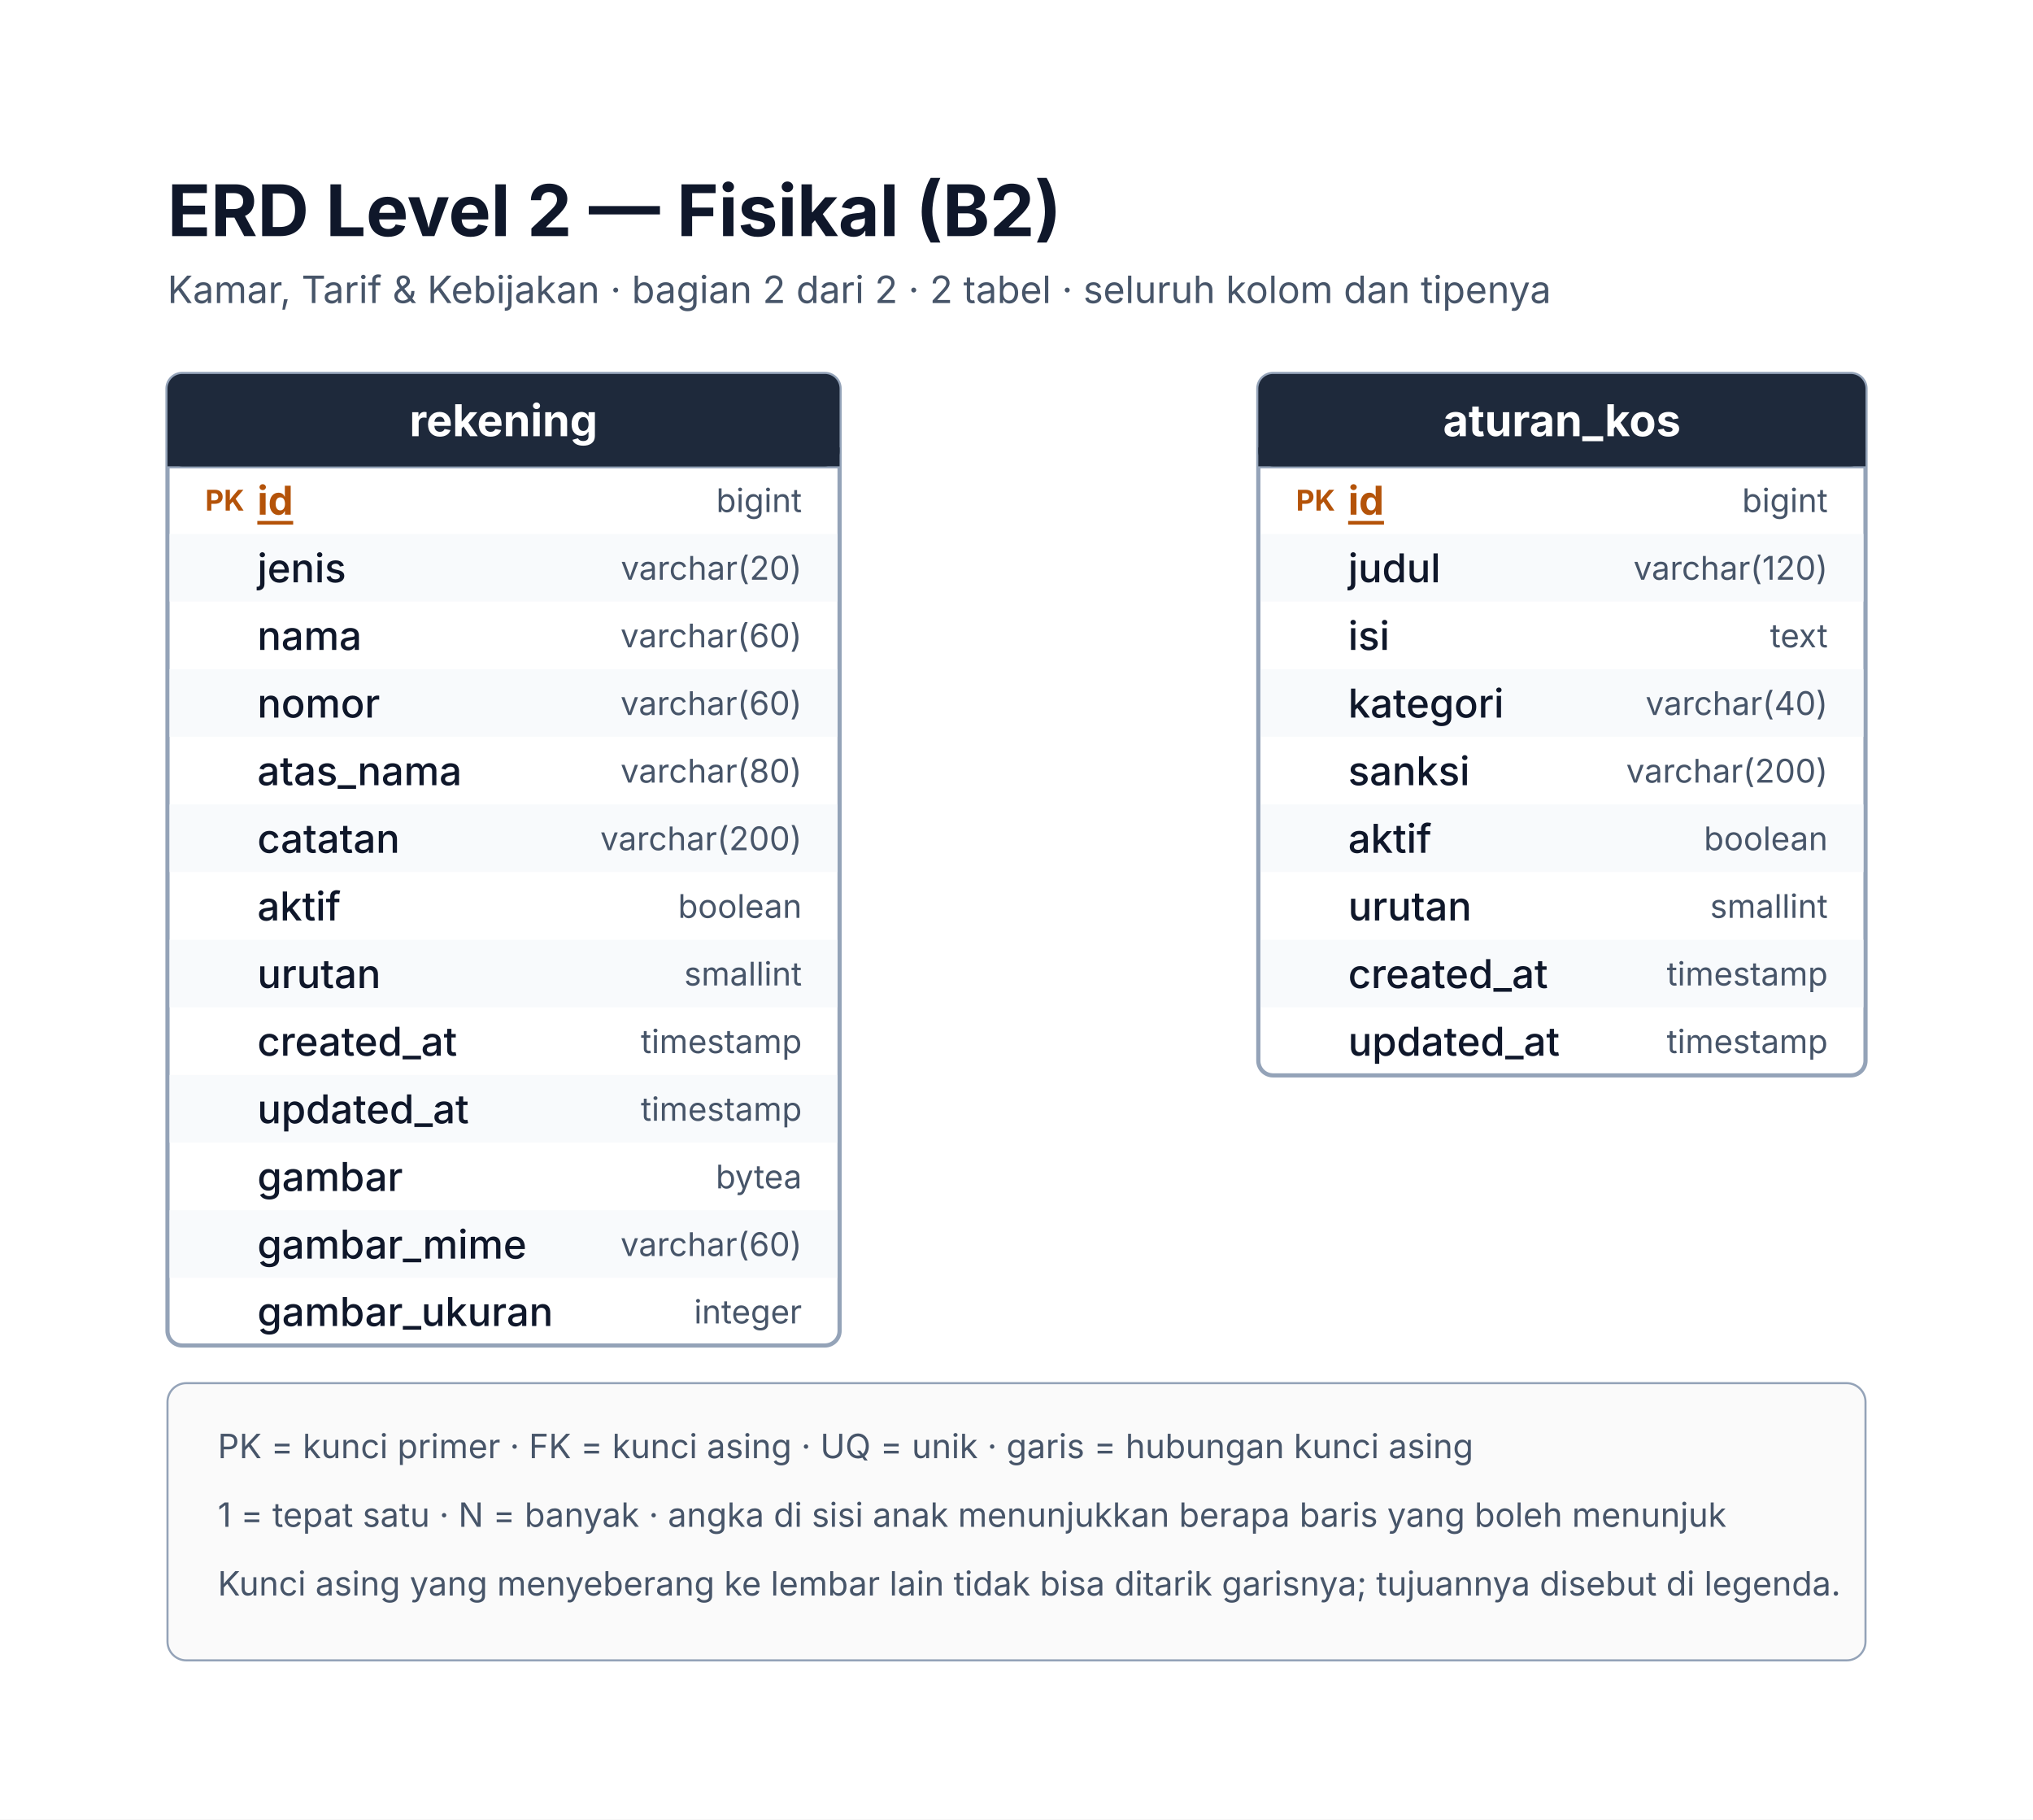
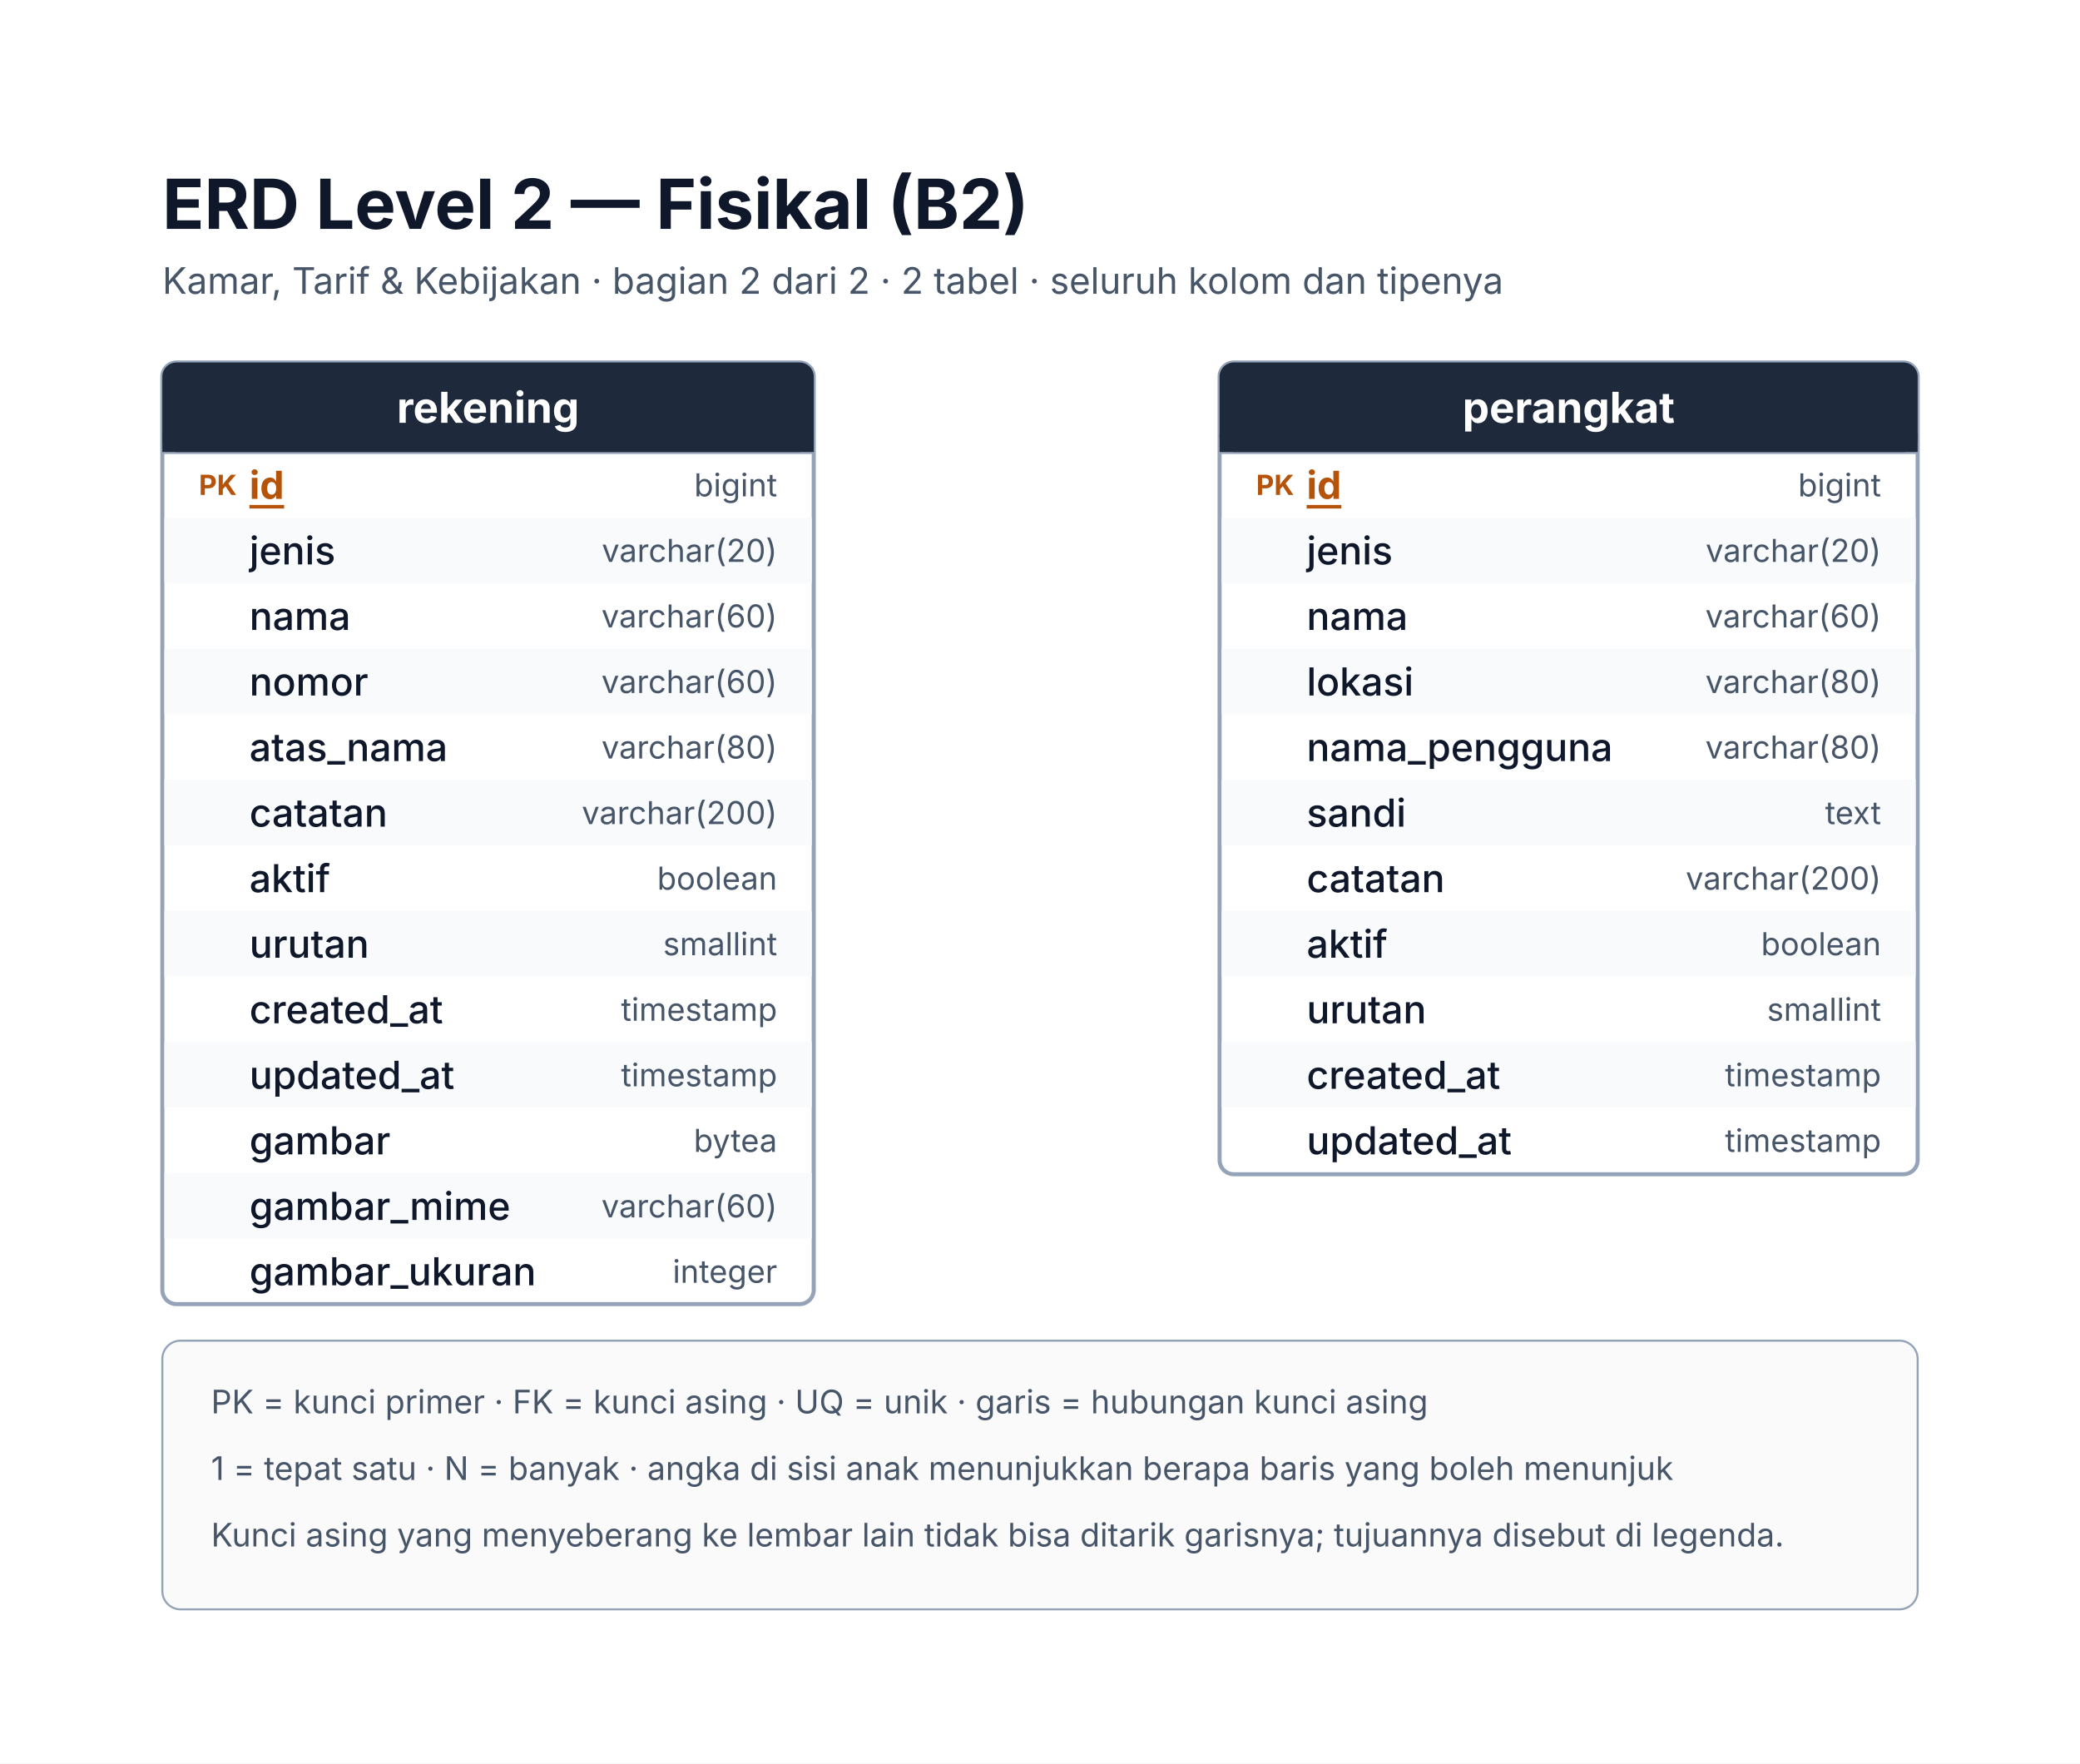
- <svg xmlns="http://www.w3.org/2000/svg" width="971" height="869" viewBox="0 0 971 869" font-family="'Segoe UI', 'Inter', 'Helvetica Neue', Arial, sans-serif">
-   <rect width="971" height="869" fill="#ffffff" />
+ <svg xmlns="http://www.w3.org/2000/svg" width="1025" height="869" viewBox="0 0 1025 869" font-family="'Segoe UI', 'Inter', 'Helvetica Neue', Arial, sans-serif">
+   <rect width="1025" height="869" fill="#ffffff" />
  <text x="80" y="100.4" text-anchor="start" dominant-baseline="central" font-size="34" font-weight="700" fill="#0f172a">ERD Level 2 — Fisikal (B2)</text>
  <text x="80" y="138.2" text-anchor="start" dominant-baseline="central" font-size="18" font-weight="400" fill="#475569">Kamar, Tarif &amp; Kebijakan · bagian 2 dari 2 · 2 tabel · seluruh kolom dan tipenya</text>
-   <rect x="601" y="178.6" width="290" height="335" rx="7" fill="#ffffff" stroke="#94a3b8" stroke-width="2" />
-   <path d="M 601 222.7 L 891 222.7" stroke="#94a3b8" stroke-width="2" />
-   <rect x="601" y="178.6" width="290" height="44.1" rx="7" fill="#1e293b" />
-   <rect x="601" y="213.7" width="290" height="9" fill="#1e293b" />
-   <text x="746" y="200.7" text-anchor="middle" dominant-baseline="central" font-size="21" font-weight="700" fill="#ffffff">aturan_kos</text>
+   <rect x="601" y="178.6" width="344" height="400" rx="7" fill="#ffffff" stroke="#94a3b8" stroke-width="2" />
+   <path d="M 601 222.7 L 945 222.7" stroke="#94a3b8" stroke-width="2" />
+   <rect x="601" y="178.6" width="344" height="44.1" rx="7" fill="#1e293b" />
+   <rect x="601" y="213.7" width="344" height="9" fill="#1e293b" />
+   <text x="773" y="200.7" text-anchor="middle" dominant-baseline="central" font-size="21" font-weight="700" fill="#ffffff">perangkat</text>
  <text x="619" y="238.9" text-anchor="start" dominant-baseline="central" font-size="13.68" font-weight="700" fill="#b45309">PK</text>
  <text x="643.9" y="238.9" text-anchor="start" dominant-baseline="central" font-size="19" font-weight="700" text-decoration="underline" fill="#b45309">id</text>
-   <text x="873" y="238.9" text-anchor="end" dominant-baseline="central" font-size="15.58" font-weight="400" fill="#475569">bigint</text>
-   <rect x="602" y="255" width="288" height="32.3" fill="#f8fafc" />
-   <text x="643.9" y="271.2" text-anchor="start" dominant-baseline="central" font-size="19" font-weight="500" fill="#0f172a">judul</text>
-   <text x="873" y="271.2" text-anchor="end" dominant-baseline="central" font-size="15.58" font-weight="400" fill="#475569">varchar(120)</text>
-   <text x="643.9" y="303.5" text-anchor="start" dominant-baseline="central" font-size="19" font-weight="500" fill="#0f172a">isi</text>
-   <text x="873" y="303.5" text-anchor="end" dominant-baseline="central" font-size="15.58" font-weight="400" fill="#475569">text</text>
-   <rect x="602" y="319.6" width="288" height="32.3" fill="#f8fafc" />
-   <text x="643.9" y="335.8" text-anchor="start" dominant-baseline="central" font-size="19" font-weight="500" fill="#0f172a">kategori</text>
-   <text x="873" y="335.8" text-anchor="end" dominant-baseline="central" font-size="15.58" font-weight="400" fill="#475569">varchar(40)</text>
-   <text x="643.9" y="368.1" text-anchor="start" dominant-baseline="central" font-size="19" font-weight="500" fill="#0f172a">sanksi</text>
-   <text x="873" y="368.1" text-anchor="end" dominant-baseline="central" font-size="15.58" font-weight="400" fill="#475569">varchar(200)</text>
-   <rect x="602" y="384.2" width="288" height="32.3" fill="#f8fafc" />
-   <text x="643.9" y="400.4" text-anchor="start" dominant-baseline="central" font-size="19" font-weight="500" fill="#0f172a">aktif</text>
-   <text x="873" y="400.4" text-anchor="end" dominant-baseline="central" font-size="15.58" font-weight="400" fill="#475569">boolean</text>
-   <text x="643.9" y="432.7" text-anchor="start" dominant-baseline="central" font-size="19" font-weight="500" fill="#0f172a">urutan</text>
-   <text x="873" y="432.7" text-anchor="end" dominant-baseline="central" font-size="15.58" font-weight="400" fill="#475569">smallint</text>
-   <rect x="602" y="448.8" width="288" height="32.3" fill="#f8fafc" />
-   <text x="643.9" y="465" text-anchor="start" dominant-baseline="central" font-size="19" font-weight="500" fill="#0f172a">created_at</text>
-   <text x="873" y="465" text-anchor="end" dominant-baseline="central" font-size="15.58" font-weight="400" fill="#475569">timestamp</text>
-   <text x="643.9" y="497.3" text-anchor="start" dominant-baseline="central" font-size="19" font-weight="500" fill="#0f172a">updated_at</text>
-   <text x="873" y="497.3" text-anchor="end" dominant-baseline="central" font-size="15.58" font-weight="400" fill="#475569">timestamp</text>
+   <text x="927" y="238.9" text-anchor="end" dominant-baseline="central" font-size="15.58" font-weight="400" fill="#475569">bigint</text>
+   <rect x="602" y="255" width="342" height="32.3" fill="#f8fafc" />
+   <text x="643.9" y="271.2" text-anchor="start" dominant-baseline="central" font-size="19" font-weight="500" fill="#0f172a">jenis</text>
+   <text x="927" y="271.2" text-anchor="end" dominant-baseline="central" font-size="15.58" font-weight="400" fill="#475569">varchar(20)</text>
+   <text x="643.9" y="303.5" text-anchor="start" dominant-baseline="central" font-size="19" font-weight="500" fill="#0f172a">nama</text>
+   <text x="927" y="303.5" text-anchor="end" dominant-baseline="central" font-size="15.58" font-weight="400" fill="#475569">varchar(60)</text>
+   <rect x="602" y="319.6" width="342" height="32.3" fill="#f8fafc" />
+   <text x="643.9" y="335.8" text-anchor="start" dominant-baseline="central" font-size="19" font-weight="500" fill="#0f172a">lokasi</text>
+   <text x="927" y="335.8" text-anchor="end" dominant-baseline="central" font-size="15.58" font-weight="400" fill="#475569">varchar(80)</text>
+   <text x="643.9" y="368.1" text-anchor="start" dominant-baseline="central" font-size="19" font-weight="500" fill="#0f172a">nama_pengguna</text>
+   <text x="927" y="368.1" text-anchor="end" dominant-baseline="central" font-size="15.58" font-weight="400" fill="#475569">varchar(80)</text>
+   <rect x="602" y="384.2" width="342" height="32.3" fill="#f8fafc" />
+   <text x="643.9" y="400.4" text-anchor="start" dominant-baseline="central" font-size="19" font-weight="500" fill="#0f172a">sandi</text>
+   <text x="927" y="400.4" text-anchor="end" dominant-baseline="central" font-size="15.58" font-weight="400" fill="#475569">text</text>
+   <text x="643.9" y="432.7" text-anchor="start" dominant-baseline="central" font-size="19" font-weight="500" fill="#0f172a">catatan</text>
+   <text x="927" y="432.7" text-anchor="end" dominant-baseline="central" font-size="15.58" font-weight="400" fill="#475569">varchar(200)</text>
+   <rect x="602" y="448.8" width="342" height="32.3" fill="#f8fafc" />
+   <text x="643.9" y="465" text-anchor="start" dominant-baseline="central" font-size="19" font-weight="500" fill="#0f172a">aktif</text>
+   <text x="927" y="465" text-anchor="end" dominant-baseline="central" font-size="15.58" font-weight="400" fill="#475569">boolean</text>
+   <text x="643.9" y="497.3" text-anchor="start" dominant-baseline="central" font-size="19" font-weight="500" fill="#0f172a">urutan</text>
+   <text x="927" y="497.3" text-anchor="end" dominant-baseline="central" font-size="15.58" font-weight="400" fill="#475569">smallint</text>
+   <rect x="602" y="513.4" width="342" height="32.3" fill="#f8fafc" />
+   <text x="643.9" y="529.6" text-anchor="start" dominant-baseline="central" font-size="19" font-weight="500" fill="#0f172a">created_at</text>
+   <text x="927" y="529.6" text-anchor="end" dominant-baseline="central" font-size="15.58" font-weight="400" fill="#475569">timestamp</text>
+   <text x="643.9" y="561.9" text-anchor="start" dominant-baseline="central" font-size="19" font-weight="500" fill="#0f172a">updated_at</text>
+   <text x="927" y="561.9" text-anchor="end" dominant-baseline="central" font-size="15.58" font-weight="400" fill="#475569">timestamp</text>
  <rect x="80" y="178.6" width="321" height="464" rx="7" fill="#ffffff" stroke="#94a3b8" stroke-width="2" />
  <path d="M 80 222.7 L 401 222.7" stroke="#94a3b8" stroke-width="2" />
  <rect x="80" y="178.6" width="321" height="44.1" rx="7" fill="#1e293b" />
  <rect x="80" y="213.7" width="321" height="9" fill="#1e293b" />
  <text x="240.5" y="200.7" text-anchor="middle" dominant-baseline="central" font-size="21" font-weight="700" fill="#ffffff">rekening</text>
  <text x="98" y="238.9" text-anchor="start" dominant-baseline="central" font-size="13.68" font-weight="700" fill="#b45309">PK</text>
  <text x="122.9" y="238.9" text-anchor="start" dominant-baseline="central" font-size="19" font-weight="700" text-decoration="underline" fill="#b45309">id</text>
  <text x="383" y="238.9" text-anchor="end" dominant-baseline="central" font-size="15.58" font-weight="400" fill="#475569">bigint</text>
  <rect x="81" y="255" width="319" height="32.3" fill="#f8fafc" />
  <text x="122.9" y="271.2" text-anchor="start" dominant-baseline="central" font-size="19" font-weight="500" fill="#0f172a">jenis</text>
  <text x="383" y="271.2" text-anchor="end" dominant-baseline="central" font-size="15.58" font-weight="400" fill="#475569">varchar(20)</text>
  <text x="122.9" y="303.5" text-anchor="start" dominant-baseline="central" font-size="19" font-weight="500" fill="#0f172a">nama</text>
  <text x="383" y="303.5" text-anchor="end" dominant-baseline="central" font-size="15.58" font-weight="400" fill="#475569">varchar(60)</text>
  <rect x="81" y="319.6" width="319" height="32.3" fill="#f8fafc" />
  <text x="122.9" y="335.8" text-anchor="start" dominant-baseline="central" font-size="19" font-weight="500" fill="#0f172a">nomor</text>
  <text x="383" y="335.8" text-anchor="end" dominant-baseline="central" font-size="15.58" font-weight="400" fill="#475569">varchar(60)</text>
  <text x="122.9" y="368.1" text-anchor="start" dominant-baseline="central" font-size="19" font-weight="500" fill="#0f172a">atas_nama</text>
  <text x="383" y="368.1" text-anchor="end" dominant-baseline="central" font-size="15.58" font-weight="400" fill="#475569">varchar(80)</text>
  <rect x="81" y="384.2" width="319" height="32.3" fill="#f8fafc" />
  <text x="122.9" y="400.4" text-anchor="start" dominant-baseline="central" font-size="19" font-weight="500" fill="#0f172a">catatan</text>
  <text x="383" y="400.4" text-anchor="end" dominant-baseline="central" font-size="15.58" font-weight="400" fill="#475569">varchar(200)</text>
  <text x="122.9" y="432.7" text-anchor="start" dominant-baseline="central" font-size="19" font-weight="500" fill="#0f172a">aktif</text>
  <text x="383" y="432.7" text-anchor="end" dominant-baseline="central" font-size="15.58" font-weight="400" fill="#475569">boolean</text>
  <rect x="81" y="448.8" width="319" height="32.3" fill="#f8fafc" />
  <text x="122.9" y="465" text-anchor="start" dominant-baseline="central" font-size="19" font-weight="500" fill="#0f172a">urutan</text>
  <text x="383" y="465" text-anchor="end" dominant-baseline="central" font-size="15.58" font-weight="400" fill="#475569">smallint</text>
  <text x="122.9" y="497.3" text-anchor="start" dominant-baseline="central" font-size="19" font-weight="500" fill="#0f172a">created_at</text>
  <text x="383" y="497.3" text-anchor="end" dominant-baseline="central" font-size="15.58" font-weight="400" fill="#475569">timestamp</text>
  <rect x="81" y="513.4" width="319" height="32.3" fill="#f8fafc" />
  <text x="122.9" y="529.6" text-anchor="start" dominant-baseline="central" font-size="19" font-weight="500" fill="#0f172a">updated_at</text>
  <text x="383" y="529.6" text-anchor="end" dominant-baseline="central" font-size="15.58" font-weight="400" fill="#475569">timestamp</text>
  <text x="122.9" y="561.9" text-anchor="start" dominant-baseline="central" font-size="19" font-weight="500" fill="#0f172a">gambar</text>
  <text x="383" y="561.9" text-anchor="end" dominant-baseline="central" font-size="15.58" font-weight="400" fill="#475569">bytea</text>
  <rect x="81" y="578" width="319" height="32.3" fill="#f8fafc" />
  <text x="122.9" y="594.2" text-anchor="start" dominant-baseline="central" font-size="19" font-weight="500" fill="#0f172a">gambar_mime</text>
  <text x="383" y="594.2" text-anchor="end" dominant-baseline="central" font-size="15.58" font-weight="400" fill="#475569">varchar(60)</text>
  <text x="122.9" y="626.4" text-anchor="start" dominant-baseline="central" font-size="19" font-weight="500" fill="#0f172a">gambar_ukuran</text>
  <text x="383" y="626.4" text-anchor="end" dominant-baseline="central" font-size="15.58" font-weight="400" fill="#475569">integer</text>
-   <rect x="80" y="660.6" width="811" height="132.4" rx="9" fill="#fafafa" stroke="#94a3b8" stroke-width="1" />
+   <rect x="80" y="660.6" width="865" height="132.4" rx="9" fill="#fafafa" stroke="#94a3b8" stroke-width="1" />
  <text x="104" y="690.6" text-anchor="start" dominant-baseline="central" font-size="16" font-weight="400" fill="#475569">PK = kunci primer · FK = kunci asing · UQ = unik · garis = hubungan kunci asing</text>
  <text x="104" y="723.4" text-anchor="start" dominant-baseline="central" font-size="16" font-weight="400" fill="#475569">1 = tepat satu · N = banyak · angka di sisi anak menunjukkan berapa baris yang boleh menunjuk</text>
  <text x="104" y="756.2" text-anchor="start" dominant-baseline="central" font-size="16" font-weight="400" fill="#475569">Kunci asing yang menyeberang ke lembar lain tidak bisa ditarik garisnya; tujuannya disebut di legenda.</text>
</svg>
